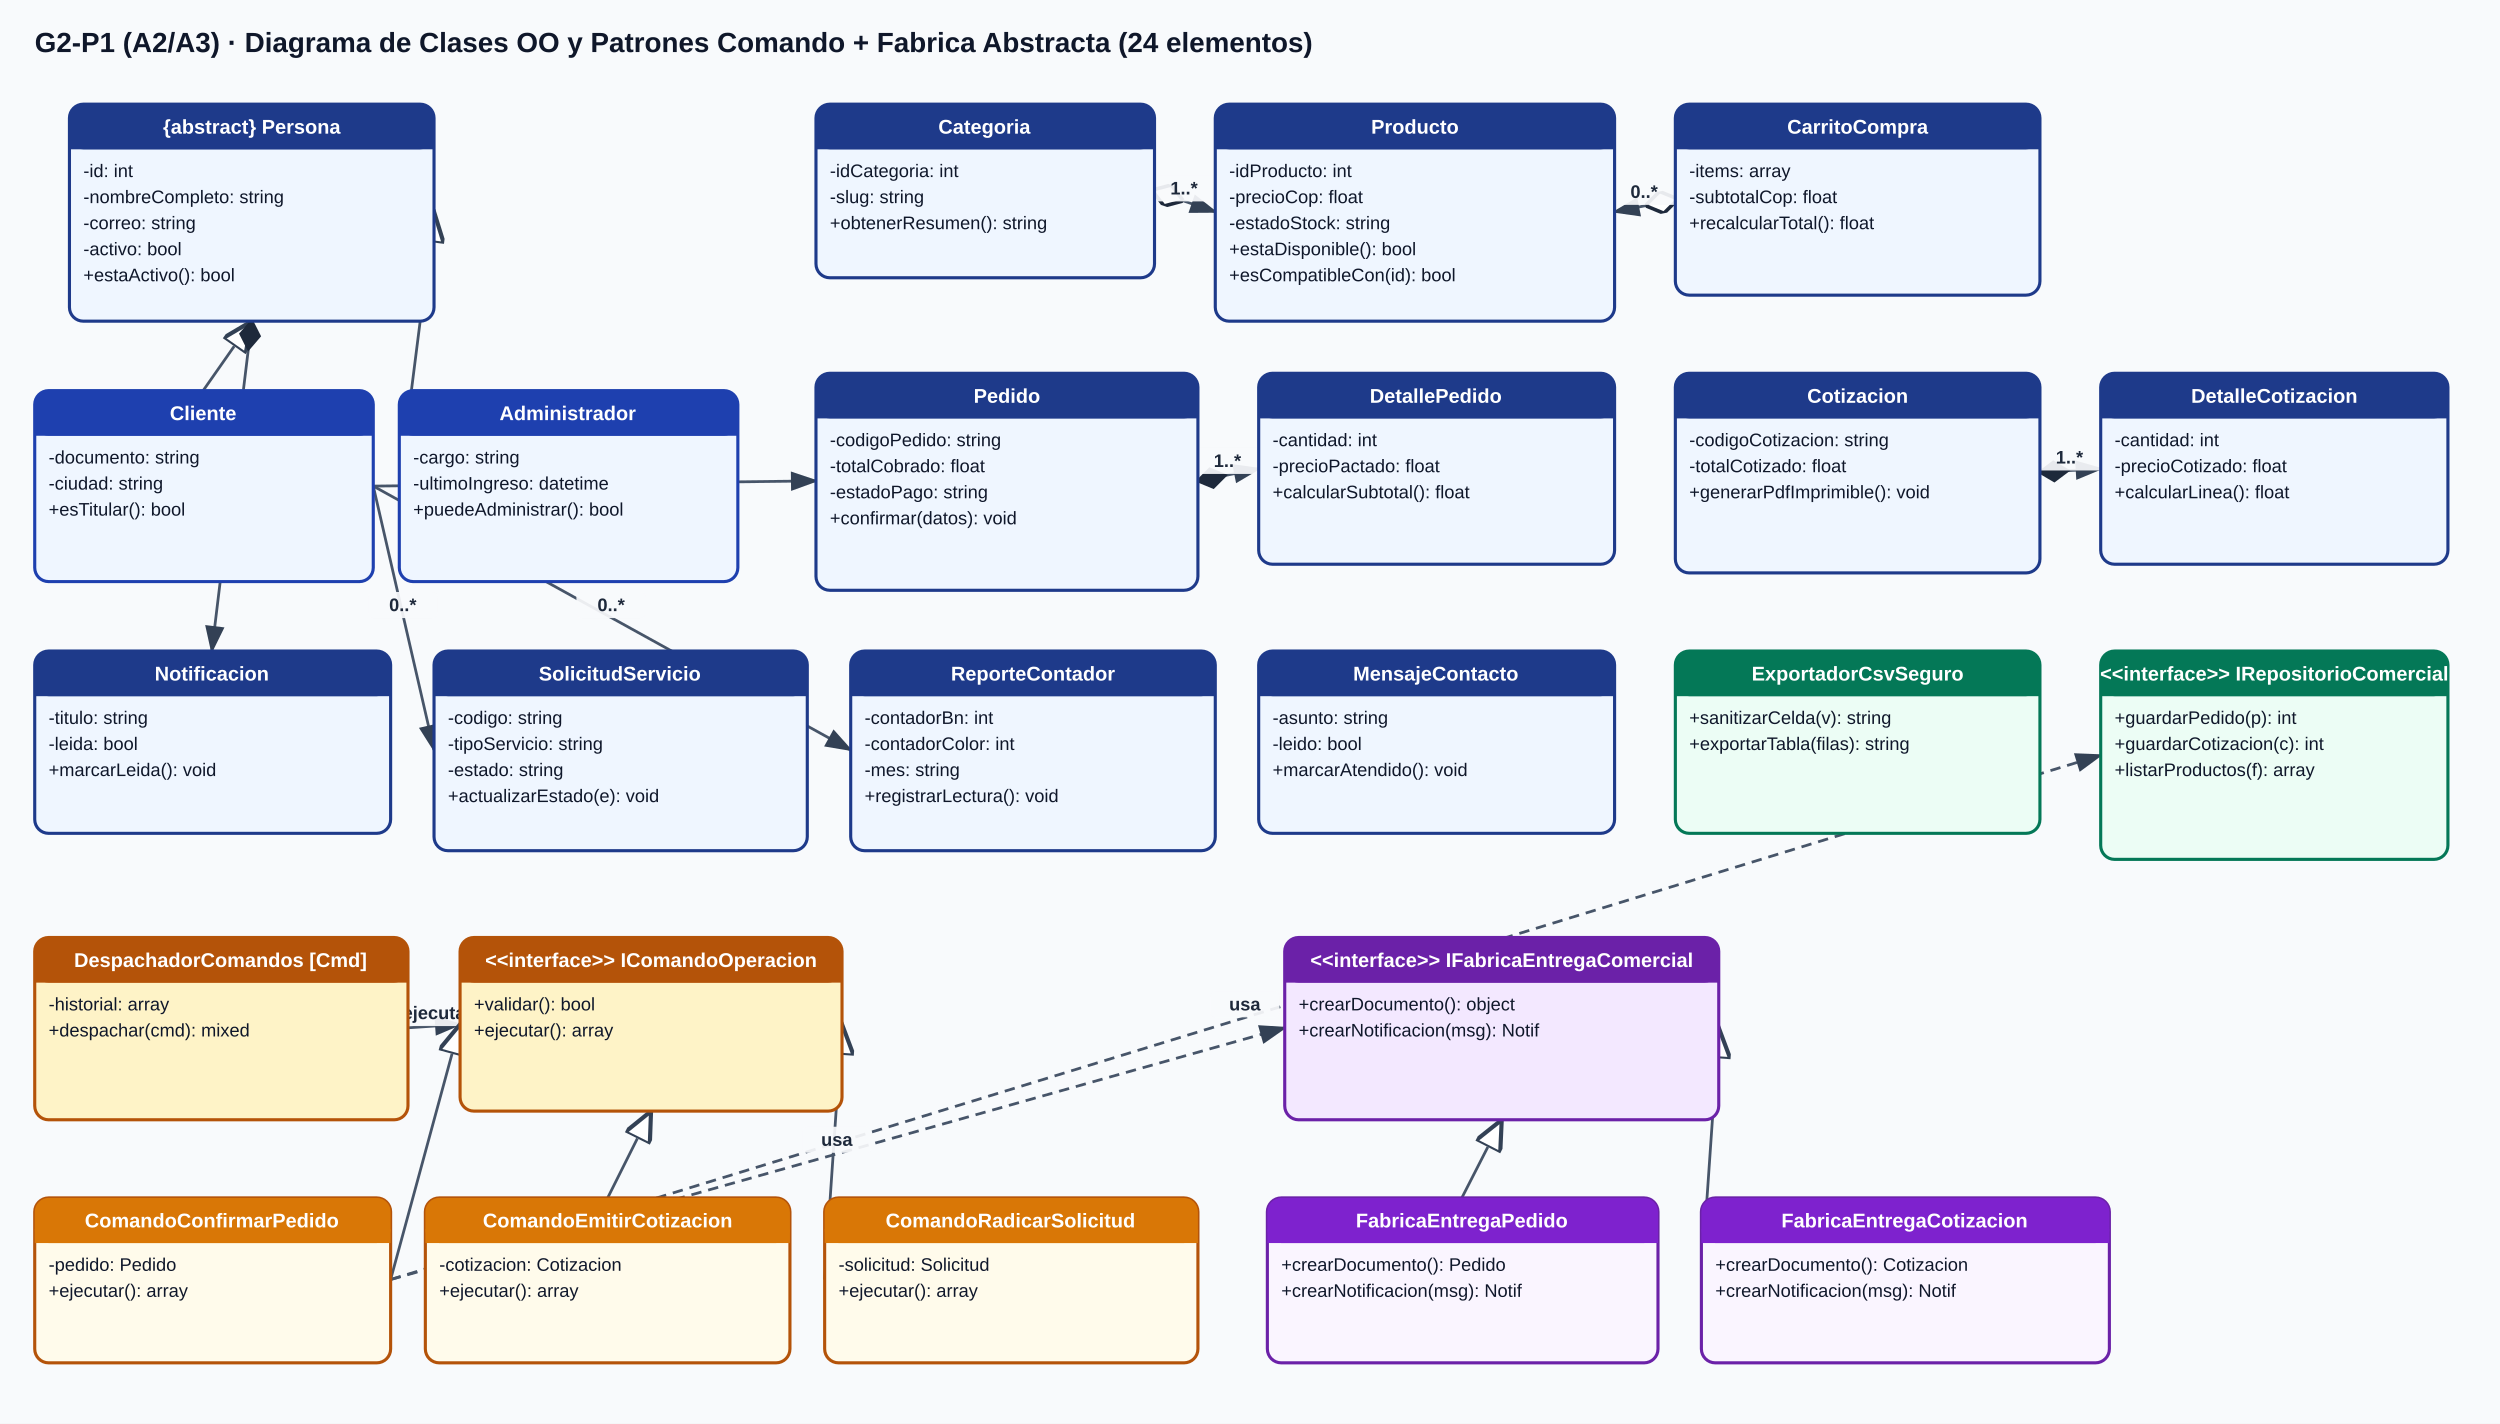
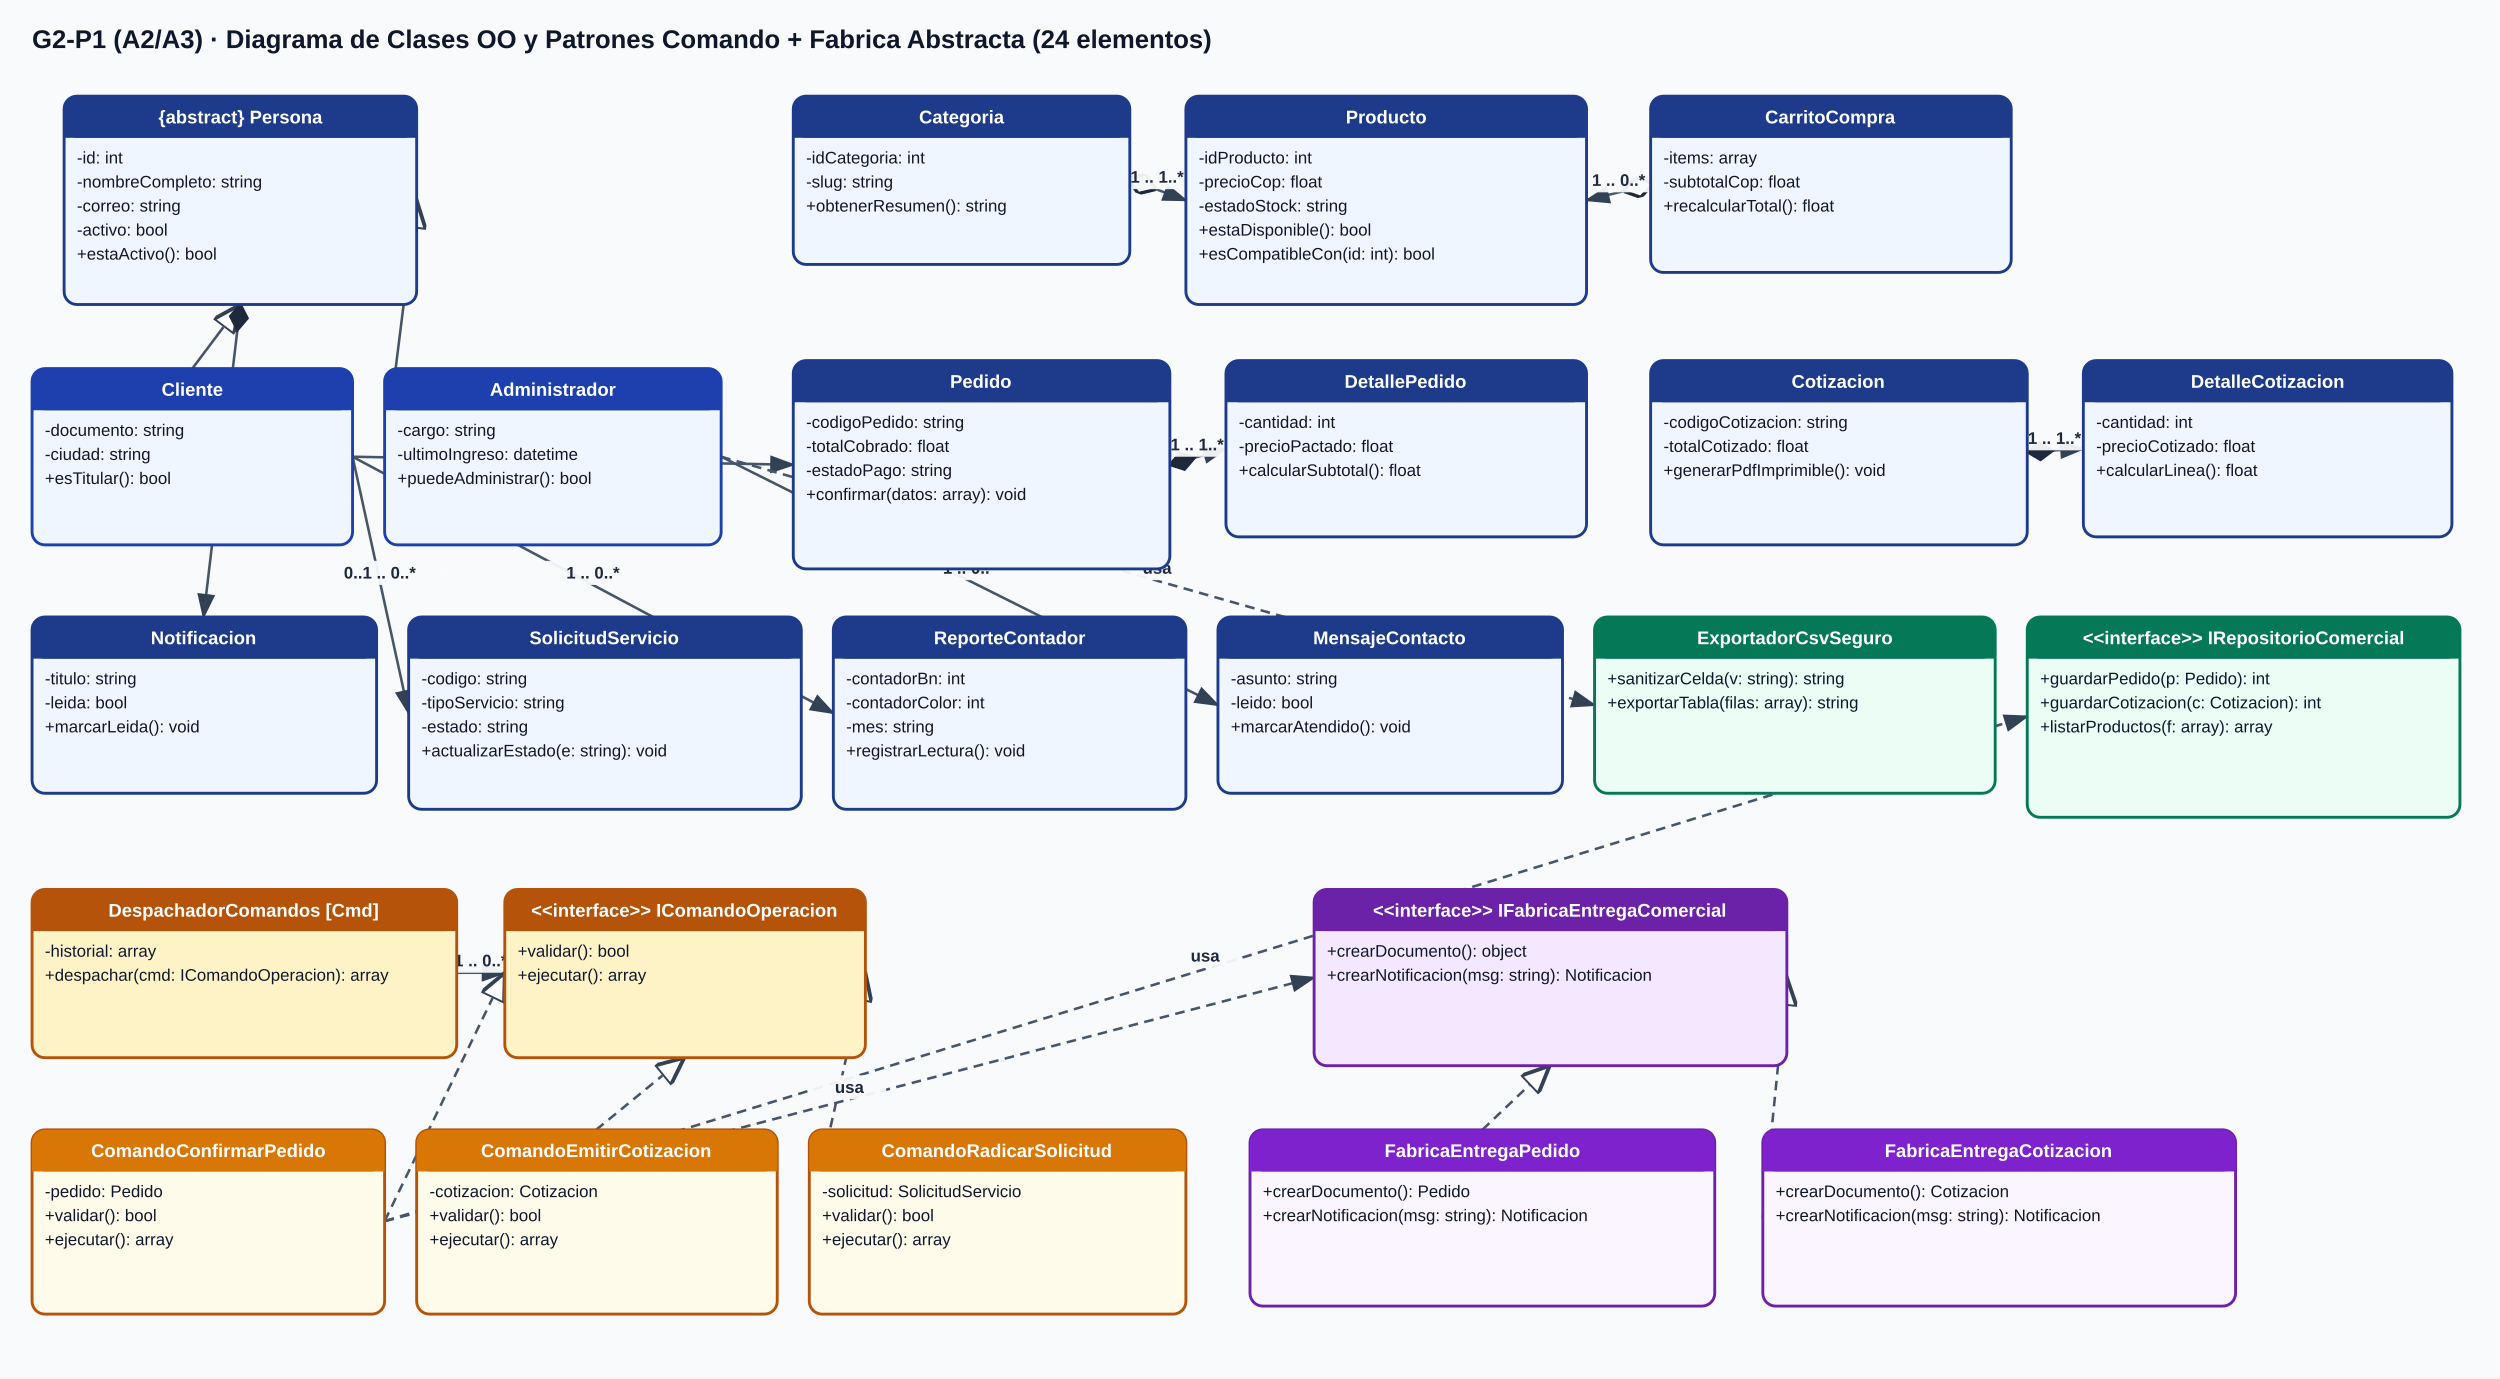
- <svg xmlns="http://www.w3.org/2000/svg" width="1440" height="820" viewBox="0 0 1440 820" font-family="Segoe UI, Arial, sans-serif">
+ <svg xmlns="http://www.w3.org/2000/svg" width="1560" height="860" viewBox="0 0 1560 860" font-family="Segoe UI, Arial, sans-serif">
  <defs>
    <marker id="arrow" markerWidth="10" markerHeight="7" refX="9" refY="3.5" orient="auto">
      <polygon points="0 0, 10 3.5, 0 7" fill="#334155" />
    </marker>
    <marker id="inherit" markerWidth="12" markerHeight="10" refX="11" refY="5" orient="auto">
      <polygon points="0 0, 11 5, 0 10" fill="#FFFFFF" stroke="#334155" stroke-width="1.5" />
    </marker>
    <marker id="compose" markerWidth="12" markerHeight="8" refX="1" refY="4" orient="auto">
      <polygon points="6 0, 12 4, 6 8, 0 4" fill="#1E293B" />
    </marker>
    <marker id="agg" markerWidth="12" markerHeight="8" refX="1" refY="4" orient="auto">
      <polygon points="6 0, 12 4, 6 8, 0 4" fill="#FFFFFF" stroke="#1E293B" stroke-width="1.3" />
    </marker>
  </defs>
-   <rect width="1440" height="820" fill="#F8FAFC" />
+   <rect width="1560" height="860" fill="#F8FAFC" />
  <text x="20" y="30" font-size="16" font-weight="700" fill="#0F172A">G2-P1 (A2/A3) · Diagrama de Clases OO y Patrones Comando + Fabrica Abstracta (24 elementos)</text>
-   <line x1="117" y1="225" x2="145" y2="185" stroke="#475569" stroke-width="1.6" marker-end="url(#inherit)" />
-   <line x1="230" y1="280" x2="250" y2="122" stroke="#475569" stroke-width="1.6" marker-end="url(#inherit)" />
-   <line x1="145" y1="185" x2="122" y2="375" stroke="#475569" stroke-width="1.6" marker-start="url(#compose)" marker-end="url(#arrow)" />
-   <rect x="113" y="265" width="40" height="15" rx="3" fill="#F8FAFC" fill-opacity="0.92" />
-   <text x="133" y="276" text-anchor="middle" font-size="10.5" font-weight="600" fill="#1E293B">1..*</text>
-   <line x1="665" y1="110" x2="700" y2="122" stroke="#475569" stroke-width="1.6" marker-start="url(#agg)" marker-end="url(#arrow)" />
-   <rect x="662" y="101" width="40" height="15" rx="3" fill="#F8FAFC" fill-opacity="0.92" />
-   <text x="682" y="112" text-anchor="middle" font-size="10.5" font-weight="600" fill="#1E293B">1..*</text>
-   <line x1="965" y1="115" x2="930" y2="122" stroke="#475569" stroke-width="1.6" marker-start="url(#agg)" marker-end="url(#arrow)" />
-   <rect x="927" y="103" width="40" height="15" rx="3" fill="#F8FAFC" fill-opacity="0.92" />
-   <text x="947" y="114" text-anchor="middle" font-size="10.5" font-weight="600" fill="#1E293B">0..*</text>
-   <line x1="690" y1="277" x2="725" y2="270" stroke="#475569" stroke-width="1.6" marker-start="url(#compose)" marker-end="url(#arrow)" />
-   <rect x="687" y="258" width="40" height="15" rx="3" fill="#F8FAFC" fill-opacity="0.92" />
-   <text x="707" y="269" text-anchor="middle" font-size="10.5" font-weight="600" fill="#1E293B">1..*</text>
-   <line x1="1175" y1="272" x2="1210" y2="270" stroke="#475569" stroke-width="1.6" marker-start="url(#compose)" marker-end="url(#arrow)" />
-   <rect x="1172" y="256" width="40" height="15" rx="3" fill="#F8FAFC" fill-opacity="0.92" />
-   <text x="1192" y="267" text-anchor="middle" font-size="10.5" font-weight="600" fill="#1E293B">1..*</text>
-   <line x1="215" y1="280" x2="470" y2="277" stroke="#475569" stroke-width="1.6" marker-end="url(#arrow)" />
-   <rect x="322" y="263" width="40" height="15" rx="3" fill="#F8FAFC" fill-opacity="0.92" />
-   <text x="342" y="274" text-anchor="middle" font-size="10.5" font-weight="600" fill="#1E293B">0..*</text>
-   <line x1="215" y1="280" x2="250" y2="432" stroke="#475569" stroke-width="1.6" marker-end="url(#arrow)" />
-   <rect x="212" y="341" width="40" height="15" rx="3" fill="#F8FAFC" fill-opacity="0.92" />
-   <text x="232" y="352" text-anchor="middle" font-size="10.5" font-weight="600" fill="#1E293B">0..*</text>
-   <line x1="215" y1="280" x2="490" y2="432" stroke="#475569" stroke-width="1.6" marker-end="url(#arrow)" />
-   <rect x="332" y="341" width="40" height="15" rx="3" fill="#F8FAFC" fill-opacity="0.92" />
-   <text x="352" y="352" text-anchor="middle" font-size="10.5" font-weight="600" fill="#1E293B">0..*</text>
-   <line x1="235" y1="592" x2="265" y2="590" stroke="#475569" stroke-width="1.6" marker-end="url(#arrow)" />
-   <rect x="224" y="576" width="52" height="15" rx="3" fill="#F8FAFC" fill-opacity="0.92" />
-   <text x="250" y="587" text-anchor="middle" font-size="10.5" font-weight="600" fill="#1E293B">ejecuta</text>
-   <line x1="225" y1="737" x2="265" y2="590" stroke="#475569" stroke-width="1.6" marker-end="url(#inherit)" />
-   <line x1="350" y1="690" x2="375" y2="640" stroke="#475569" stroke-width="1.6" marker-end="url(#inherit)" />
-   <line x1="475" y1="737" x2="485" y2="590" stroke="#475569" stroke-width="1.6" marker-end="url(#inherit)" />
-   <line x1="225" y1="737" x2="1210" y2="435" stroke="#475569" stroke-width="1.6" stroke-dasharray="6 4" marker-end="url(#arrow)" />
-   <rect x="697" y="571" width="40" height="15" rx="3" fill="#F8FAFC" fill-opacity="0.92" />
-   <text x="717" y="582" text-anchor="middle" font-size="10.5" font-weight="600" fill="#1E293B">usa</text>
-   <line x1="225" y1="737" x2="740" y2="592" stroke="#475569" stroke-width="1.6" stroke-dasharray="6 4" marker-end="url(#arrow)" />
-   <rect x="462" y="649" width="40" height="15" rx="3" fill="#F8FAFC" fill-opacity="0.92" />
-   <text x="482" y="660" text-anchor="middle" font-size="10.5" font-weight="600" fill="#1E293B">usa</text>
-   <line x1="842" y1="690" x2="865" y2="645" stroke="#475569" stroke-width="1.6" marker-end="url(#inherit)" />
-   <line x1="980" y1="737" x2="990" y2="592" stroke="#475569" stroke-width="1.6" marker-end="url(#inherit)" />
-   <rect x="40" y="60" width="210" height="125" rx="8" fill="#EFF6FF" stroke="#1E3A8A" stroke-width="1.8" />
-   <rect x="40" y="60" width="210" height="26" rx="8" fill="#1E3A8A" />
-   <rect x="40" y="78" width="210" height="8" fill="#1E3A8A" />
-   <text x="145" y="77" text-anchor="middle" font-size="11.5" font-weight="700" fill="#FFFFFF">{abstract} Persona</text>
+   <line x1="120" y1="230" x2="150" y2="190" stroke="#475569" stroke-width="1.6" marker-end="url(#inherit)" />
+   <line x1="240" y1="285" x2="260" y2="125" stroke="#475569" stroke-width="1.6" marker-end="url(#inherit)" />
+   <line x1="150" y1="190" x2="127" y2="385" stroke="#475569" stroke-width="1.6" marker-start="url(#compose)" marker-end="url(#arrow)" />
+   <rect x="105" y="272" width="66" height="15" rx="3" fill="#F8FAFC" fill-opacity="0.94" />
+   <text x="138" y="283" text-anchor="middle" font-size="10.5" font-weight="600" fill="#1E293B">1 .. 0..*</text>
+   <line x1="705" y1="112" x2="740" y2="125" stroke="#475569" stroke-width="1.6" marker-start="url(#agg)" marker-end="url(#arrow)" />
+   <rect x="689" y="103" width="66" height="15" rx="3" fill="#F8FAFC" fill-opacity="0.94" />
+   <text x="722" y="114" text-anchor="middle" font-size="10.5" font-weight="600" fill="#1E293B">1 .. 1..*</text>
+   <line x1="1030" y1="115" x2="990" y2="125" stroke="#475569" stroke-width="1.6" marker-start="url(#agg)" marker-end="url(#arrow)" />
+   <rect x="977" y="105" width="66" height="15" rx="3" fill="#F8FAFC" fill-opacity="0.94" />
+   <text x="1010" y="116" text-anchor="middle" font-size="10.5" font-weight="600" fill="#1E293B">1 .. 0..*</text>
+   <line x1="730" y1="290" x2="765" y2="280" stroke="#475569" stroke-width="1.6" marker-start="url(#compose)" marker-end="url(#arrow)" />
+   <rect x="714" y="270" width="66" height="15" rx="3" fill="#F8FAFC" fill-opacity="0.94" />
+   <text x="747" y="281" text-anchor="middle" font-size="10.5" font-weight="600" fill="#1E293B">1 .. 1..*</text>
+   <line x1="1265" y1="282" x2="1300" y2="280" stroke="#475569" stroke-width="1.6" marker-start="url(#compose)" marker-end="url(#arrow)" />
+   <rect x="1249" y="266" width="66" height="15" rx="3" fill="#F8FAFC" fill-opacity="0.94" />
+   <text x="1282" y="277" text-anchor="middle" font-size="10.5" font-weight="600" fill="#1E293B">1 .. 1..*</text>
+   <line x1="220" y1="285" x2="495" y2="290" stroke="#475569" stroke-width="1.6" marker-end="url(#arrow)" />
+   <rect x="315" y="272" width="84" height="15" rx="3" fill="#F8FAFC" fill-opacity="0.94" />
+   <text x="357" y="283" text-anchor="middle" font-size="10.5" font-weight="600" fill="#1E293B">0..1 .. 0..*</text>
+   <line x1="220" y1="285" x2="255" y2="445" stroke="#475569" stroke-width="1.6" marker-end="url(#arrow)" />
+   <rect x="195" y="350" width="84" height="15" rx="3" fill="#F8FAFC" fill-opacity="0.94" />
+   <text x="237" y="361" text-anchor="middle" font-size="10.5" font-weight="600" fill="#1E293B">0..1 .. 0..*</text>
+   <line x1="220" y1="285" x2="520" y2="445" stroke="#475569" stroke-width="1.6" marker-end="url(#arrow)" />
+   <rect x="337" y="350" width="66" height="15" rx="3" fill="#F8FAFC" fill-opacity="0.94" />
+   <text x="370" y="361" text-anchor="middle" font-size="10.5" font-weight="600" fill="#1E293B">1 .. 0..*</text>
+   <line x1="450" y1="285" x2="760" y2="440" stroke="#475569" stroke-width="1.6" marker-end="url(#arrow)" />
+   <rect x="572" y="347" width="66" height="15" rx="3" fill="#F8FAFC" fill-opacity="0.94" />
+   <text x="605" y="358" text-anchor="middle" font-size="10.5" font-weight="600" fill="#1E293B">1 .. 0..*</text>
+   <line x1="450" y1="285" x2="995" y2="440" stroke="#475569" stroke-width="1.6" stroke-dasharray="6 4" marker-end="url(#arrow)" />
+   <rect x="699" y="347" width="46" height="15" rx="3" fill="#F8FAFC" fill-opacity="0.94" />
+   <text x="722" y="358" text-anchor="middle" font-size="10.5" font-weight="600" fill="#1E293B">usa</text>
+   <line x1="285" y1="607" x2="315" y2="607" stroke="#475569" stroke-width="1.6" marker-end="url(#arrow)" />
+   <rect x="267" y="592" width="66" height="15" rx="3" fill="#F8FAFC" fill-opacity="0.94" />
+   <text x="300" y="603" text-anchor="middle" font-size="10.5" font-weight="600" fill="#1E293B">1 .. 0..*</text>
+   <line x1="240" y1="762" x2="315" y2="607" stroke="#475569" stroke-width="1.6" stroke-dasharray="6 4" marker-end="url(#inherit)" />
+   <line x1="372" y1="705" x2="427" y2="660" stroke="#475569" stroke-width="1.6" stroke-dasharray="6 4" marker-end="url(#inherit)" />
+   <line x1="505" y1="762" x2="540" y2="607" stroke="#475569" stroke-width="1.6" stroke-dasharray="6 4" marker-end="url(#inherit)" />
+   <line x1="240" y1="762" x2="1265" y2="447" stroke="#475569" stroke-width="1.6" stroke-dasharray="6 4" marker-end="url(#arrow)" />
+   <rect x="729" y="589" width="46" height="15" rx="3" fill="#F8FAFC" fill-opacity="0.94" />
+   <text x="752" y="600" text-anchor="middle" font-size="10.5" font-weight="600" fill="#1E293B">usa</text>
+   <line x1="240" y1="762" x2="820" y2="610" stroke="#475569" stroke-width="1.6" stroke-dasharray="6 4" marker-end="url(#arrow)" />
+   <rect x="507" y="671" width="46" height="15" rx="3" fill="#F8FAFC" fill-opacity="0.94" />
+   <text x="530" y="682" text-anchor="middle" font-size="10.5" font-weight="600" fill="#1E293B">usa</text>
+   <line x1="925" y1="705" x2="967" y2="665" stroke="#475569" stroke-width="1.6" stroke-dasharray="6 4" marker-end="url(#inherit)" />
+   <line x1="1100" y1="760" x2="1115" y2="610" stroke="#475569" stroke-width="1.6" stroke-dasharray="6 4" marker-end="url(#inherit)" />
+   <rect x="40" y="60" width="220" height="130" rx="8" fill="#EFF6FF" stroke="#1E3A8A" stroke-width="1.8" />
+   <rect x="40" y="60" width="220" height="26" rx="8" fill="#1E3A8A" />
+   <rect x="40" y="78" width="220" height="8" fill="#1E3A8A" />
+   <text x="150" y="77" text-anchor="middle" font-size="11.5" font-weight="700" fill="#FFFFFF">{abstract} Persona</text>
  <text x="48" y="102" font-size="10.5" fill="#0F172A">-id: int</text>
  <text x="48" y="117" font-size="10.5" fill="#0F172A">-nombreCompleto: string</text>
  <text x="48" y="132" font-size="10.5" fill="#0F172A">-correo: string</text>
  <text x="48" y="147" font-size="10.5" fill="#0F172A">-activo: bool</text>
  <text x="48" y="162" font-size="10.5" fill="#0F172A">+estaActivo(): bool</text>
-   <rect x="20" y="225" width="195" height="110" rx="8" fill="#EFF6FF" stroke="#1E40AF" stroke-width="1.8" />
-   <rect x="20" y="225" width="195" height="26" rx="8" fill="#1E40AF" />
-   <rect x="20" y="243" width="195" height="8" fill="#1E40AF" />
-   <text x="117" y="242" text-anchor="middle" font-size="11.5" font-weight="700" fill="#FFFFFF">Cliente</text>
-   <text x="28" y="267" font-size="10.5" fill="#0F172A">-documento: string</text>
-   <text x="28" y="282" font-size="10.5" fill="#0F172A">-ciudad: string</text>
-   <text x="28" y="297" font-size="10.5" fill="#0F172A">+esTitular(): bool</text>
-   <rect x="230" y="225" width="195" height="110" rx="8" fill="#EFF6FF" stroke="#1E40AF" stroke-width="1.8" />
-   <rect x="230" y="225" width="195" height="26" rx="8" fill="#1E40AF" />
-   <rect x="230" y="243" width="195" height="8" fill="#1E40AF" />
-   <text x="327" y="242" text-anchor="middle" font-size="11.5" font-weight="700" fill="#FFFFFF">Administrador</text>
-   <text x="238" y="267" font-size="10.5" fill="#0F172A">-cargo: string</text>
-   <text x="238" y="282" font-size="10.5" fill="#0F172A">-ultimoIngreso: datetime</text>
-   <text x="238" y="297" font-size="10.5" fill="#0F172A">+puedeAdministrar(): bool</text>
-   <rect x="470" y="60" width="195" height="100" rx="8" fill="#EFF6FF" stroke="#1E3A8A" stroke-width="1.8" />
-   <rect x="470" y="60" width="195" height="26" rx="8" fill="#1E3A8A" />
-   <rect x="470" y="78" width="195" height="8" fill="#1E3A8A" />
-   <text x="567" y="77" text-anchor="middle" font-size="11.5" font-weight="700" fill="#FFFFFF">Categoria</text>
-   <text x="478" y="102" font-size="10.5" fill="#0F172A">-idCategoria: int</text>
-   <text x="478" y="117" font-size="10.5" fill="#0F172A">-slug: string</text>
-   <text x="478" y="132" font-size="10.5" fill="#0F172A">+obtenerResumen(): string</text>
-   <rect x="700" y="60" width="230" height="125" rx="8" fill="#EFF6FF" stroke="#1E3A8A" stroke-width="1.8" />
-   <rect x="700" y="60" width="230" height="26" rx="8" fill="#1E3A8A" />
-   <rect x="700" y="78" width="230" height="8" fill="#1E3A8A" />
-   <text x="815" y="77" text-anchor="middle" font-size="11.5" font-weight="700" fill="#FFFFFF">Producto</text>
-   <text x="708" y="102" font-size="10.5" fill="#0F172A">-idProducto: int</text>
-   <text x="708" y="117" font-size="10.5" fill="#0F172A">-precioCop: float</text>
-   <text x="708" y="132" font-size="10.5" fill="#0F172A">-estadoStock: string</text>
-   <text x="708" y="147" font-size="10.5" fill="#0F172A">+estaDisponible(): bool</text>
-   <text x="708" y="162" font-size="10.5" fill="#0F172A">+esCompatibleCon(id): bool</text>
-   <rect x="965" y="60" width="210" height="110" rx="8" fill="#EFF6FF" stroke="#1E3A8A" stroke-width="1.8" />
-   <rect x="965" y="60" width="210" height="26" rx="8" fill="#1E3A8A" />
-   <rect x="965" y="78" width="210" height="8" fill="#1E3A8A" />
-   <text x="1070" y="77" text-anchor="middle" font-size="11.5" font-weight="700" fill="#FFFFFF">CarritoCompra</text>
-   <text x="973" y="102" font-size="10.5" fill="#0F172A">-items: array</text>
-   <text x="973" y="117" font-size="10.5" fill="#0F172A">-subtotalCop: float</text>
-   <text x="973" y="132" font-size="10.5" fill="#0F172A">+recalcularTotal(): float</text>
-   <rect x="470" y="215" width="220" height="125" rx="8" fill="#EFF6FF" stroke="#1E3A8A" stroke-width="1.8" />
-   <rect x="470" y="215" width="220" height="26" rx="8" fill="#1E3A8A" />
-   <rect x="470" y="233" width="220" height="8" fill="#1E3A8A" />
-   <text x="580" y="232" text-anchor="middle" font-size="11.5" font-weight="700" fill="#FFFFFF">Pedido</text>
-   <text x="478" y="257" font-size="10.5" fill="#0F172A">-codigoPedido: string</text>
-   <text x="478" y="272" font-size="10.5" fill="#0F172A">-totalCobrado: float</text>
-   <text x="478" y="287" font-size="10.5" fill="#0F172A">-estadoPago: string</text>
-   <text x="478" y="302" font-size="10.5" fill="#0F172A">+confirmar(datos): void</text>
-   <rect x="725" y="215" width="205" height="110" rx="8" fill="#EFF6FF" stroke="#1E3A8A" stroke-width="1.8" />
-   <rect x="725" y="215" width="205" height="26" rx="8" fill="#1E3A8A" />
-   <rect x="725" y="233" width="205" height="8" fill="#1E3A8A" />
-   <text x="827" y="232" text-anchor="middle" font-size="11.5" font-weight="700" fill="#FFFFFF">DetallePedido</text>
-   <text x="733" y="257" font-size="10.5" fill="#0F172A">-cantidad: int</text>
-   <text x="733" y="272" font-size="10.5" fill="#0F172A">-precioPactado: float</text>
-   <text x="733" y="287" font-size="10.5" fill="#0F172A">+calcularSubtotal(): float</text>
-   <rect x="965" y="215" width="210" height="115" rx="8" fill="#EFF6FF" stroke="#1E3A8A" stroke-width="1.8" />
-   <rect x="965" y="215" width="210" height="26" rx="8" fill="#1E3A8A" />
-   <rect x="965" y="233" width="210" height="8" fill="#1E3A8A" />
-   <text x="1070" y="232" text-anchor="middle" font-size="11.5" font-weight="700" fill="#FFFFFF">Cotizacion</text>
-   <text x="973" y="257" font-size="10.5" fill="#0F172A">-codigoCotizacion: string</text>
-   <text x="973" y="272" font-size="10.5" fill="#0F172A">-totalCotizado: float</text>
-   <text x="973" y="287" font-size="10.5" fill="#0F172A">+generarPdfImprimible(): void</text>
-   <rect x="1210" y="215" width="200" height="110" rx="8" fill="#EFF6FF" stroke="#1E3A8A" stroke-width="1.8" />
-   <rect x="1210" y="215" width="200" height="26" rx="8" fill="#1E3A8A" />
-   <rect x="1210" y="233" width="200" height="8" fill="#1E3A8A" />
-   <text x="1310" y="232" text-anchor="middle" font-size="11.5" font-weight="700" fill="#FFFFFF">DetalleCotizacion</text>
-   <text x="1218" y="257" font-size="10.5" fill="#0F172A">-cantidad: int</text>
-   <text x="1218" y="272" font-size="10.5" fill="#0F172A">-precioCotizado: float</text>
-   <text x="1218" y="287" font-size="10.5" fill="#0F172A">+calcularLinea(): float</text>
-   <rect x="20" y="375" width="205" height="105" rx="8" fill="#EFF6FF" stroke="#1E3A8A" stroke-width="1.8" />
-   <rect x="20" y="375" width="205" height="26" rx="8" fill="#1E3A8A" />
-   <rect x="20" y="393" width="205" height="8" fill="#1E3A8A" />
-   <text x="122" y="392" text-anchor="middle" font-size="11.5" font-weight="700" fill="#FFFFFF">Notificacion</text>
-   <text x="28" y="417" font-size="10.5" fill="#0F172A">-titulo: string</text>
-   <text x="28" y="432" font-size="10.5" fill="#0F172A">-leida: bool</text>
-   <text x="28" y="447" font-size="10.5" fill="#0F172A">+marcarLeida(): void</text>
-   <rect x="250" y="375" width="215" height="115" rx="8" fill="#EFF6FF" stroke="#1E3A8A" stroke-width="1.8" />
-   <rect x="250" y="375" width="215" height="26" rx="8" fill="#1E3A8A" />
-   <rect x="250" y="393" width="215" height="8" fill="#1E3A8A" />
-   <text x="357" y="392" text-anchor="middle" font-size="11.5" font-weight="700" fill="#FFFFFF">SolicitudServicio</text>
-   <text x="258" y="417" font-size="10.5" fill="#0F172A">-codigo: string</text>
-   <text x="258" y="432" font-size="10.5" fill="#0F172A">-tipoServicio: string</text>
-   <text x="258" y="447" font-size="10.5" fill="#0F172A">-estado: string</text>
-   <text x="258" y="462" font-size="10.5" fill="#0F172A">+actualizarEstado(e): void</text>
-   <rect x="490" y="375" width="210" height="115" rx="8" fill="#EFF6FF" stroke="#1E3A8A" stroke-width="1.8" />
-   <rect x="490" y="375" width="210" height="26" rx="8" fill="#1E3A8A" />
-   <rect x="490" y="393" width="210" height="8" fill="#1E3A8A" />
-   <text x="595" y="392" text-anchor="middle" font-size="11.5" font-weight="700" fill="#FFFFFF">ReporteContador</text>
-   <text x="498" y="417" font-size="10.5" fill="#0F172A">-contadorBn: int</text>
-   <text x="498" y="432" font-size="10.5" fill="#0F172A">-contadorColor: int</text>
-   <text x="498" y="447" font-size="10.5" fill="#0F172A">-mes: string</text>
-   <text x="498" y="462" font-size="10.5" fill="#0F172A">+registrarLectura(): void</text>
-   <rect x="725" y="375" width="205" height="105" rx="8" fill="#EFF6FF" stroke="#1E3A8A" stroke-width="1.8" />
-   <rect x="725" y="375" width="205" height="26" rx="8" fill="#1E3A8A" />
-   <rect x="725" y="393" width="205" height="8" fill="#1E3A8A" />
-   <text x="827" y="392" text-anchor="middle" font-size="11.5" font-weight="700" fill="#FFFFFF">MensajeContacto</text>
-   <text x="733" y="417" font-size="10.5" fill="#0F172A">-asunto: string</text>
-   <text x="733" y="432" font-size="10.5" fill="#0F172A">-leido: bool</text>
-   <text x="733" y="447" font-size="10.5" fill="#0F172A">+marcarAtendido(): void</text>
-   <rect x="965" y="375" width="210" height="105" rx="8" fill="#ECFDF5" stroke="#047857" stroke-width="1.8" />
-   <rect x="965" y="375" width="210" height="26" rx="8" fill="#047857" />
-   <rect x="965" y="393" width="210" height="8" fill="#047857" />
-   <text x="1070" y="392" text-anchor="middle" font-size="11.5" font-weight="700" fill="#FFFFFF">ExportadorCsvSeguro</text>
-   <text x="973" y="417" font-size="10.5" fill="#0F172A">+sanitizarCelda(v): string</text>
-   <text x="973" y="432" font-size="10.5" fill="#0F172A">+exportarTabla(filas): string</text>
-   <rect x="1210" y="375" width="200" height="120" rx="8" fill="#ECFDF5" stroke="#047857" stroke-width="1.8" />
-   <rect x="1210" y="375" width="200" height="26" rx="8" fill="#047857" />
-   <rect x="1210" y="393" width="200" height="8" fill="#047857" />
-   <text x="1310" y="392" text-anchor="middle" font-size="11.5" font-weight="700" fill="#FFFFFF">&lt;&lt;interface&gt;&gt; IRepositorioComercial</text>
-   <text x="1218" y="417" font-size="10.5" fill="#0F172A">+guardarPedido(p): int</text>
-   <text x="1218" y="432" font-size="10.5" fill="#0F172A">+guardarCotizacion(c): int</text>
-   <text x="1218" y="447" font-size="10.5" fill="#0F172A">+listarProductos(f): array</text>
-   <rect x="20" y="540" width="215" height="105" rx="8" fill="#FEF3C7" stroke="#B45309" stroke-width="1.8" />
-   <rect x="20" y="540" width="215" height="26" rx="8" fill="#B45309" />
-   <rect x="20" y="558" width="215" height="8" fill="#B45309" />
-   <text x="127" y="557" text-anchor="middle" font-size="11.5" font-weight="700" fill="#FFFFFF">DespachadorComandos [Cmd]</text>
-   <text x="28" y="582" font-size="10.5" fill="#0F172A">-historial: array</text>
-   <text x="28" y="597" font-size="10.5" fill="#0F172A">+despachar(cmd): mixed</text>
-   <rect x="265" y="540" width="220" height="100" rx="8" fill="#FEF3C7" stroke="#B45309" stroke-width="1.8" />
-   <rect x="265" y="540" width="220" height="26" rx="8" fill="#B45309" />
-   <rect x="265" y="558" width="220" height="8" fill="#B45309" />
-   <text x="375" y="557" text-anchor="middle" font-size="11.5" font-weight="700" fill="#FFFFFF">&lt;&lt;interface&gt;&gt; IComandoOperacion</text>
-   <text x="273" y="582" font-size="10.5" fill="#0F172A">+validar(): bool</text>
-   <text x="273" y="597" font-size="10.5" fill="#0F172A">+ejecutar(): array</text>
-   <rect x="20" y="690" width="205" height="95" rx="8" fill="#FFFBEB" stroke="#B45309" stroke-width="1.8" />
-   <rect x="20" y="690" width="205" height="26" rx="8" fill="#D97706" />
-   <rect x="20" y="708" width="205" height="8" fill="#D97706" />
-   <text x="122" y="707" text-anchor="middle" font-size="11.5" font-weight="700" fill="#FFFFFF">ComandoConfirmarPedido</text>
-   <text x="28" y="732" font-size="10.5" fill="#0F172A">-pedido: Pedido</text>
-   <text x="28" y="747" font-size="10.5" fill="#0F172A">+ejecutar(): array</text>
-   <rect x="245" y="690" width="210" height="95" rx="8" fill="#FFFBEB" stroke="#B45309" stroke-width="1.8" />
-   <rect x="245" y="690" width="210" height="26" rx="8" fill="#D97706" />
-   <rect x="245" y="708" width="210" height="8" fill="#D97706" />
-   <text x="350" y="707" text-anchor="middle" font-size="11.5" font-weight="700" fill="#FFFFFF">ComandoEmitirCotizacion</text>
-   <text x="253" y="732" font-size="10.5" fill="#0F172A">-cotizacion: Cotizacion</text>
-   <text x="253" y="747" font-size="10.5" fill="#0F172A">+ejecutar(): array</text>
-   <rect x="475" y="690" width="215" height="95" rx="8" fill="#FFFBEB" stroke="#B45309" stroke-width="1.8" />
-   <rect x="475" y="690" width="215" height="26" rx="8" fill="#D97706" />
-   <rect x="475" y="708" width="215" height="8" fill="#D97706" />
-   <text x="582" y="707" text-anchor="middle" font-size="11.5" font-weight="700" fill="#FFFFFF">ComandoRadicarSolicitud</text>
-   <text x="483" y="732" font-size="10.5" fill="#0F172A">-solicitud: Solicitud</text>
-   <text x="483" y="747" font-size="10.5" fill="#0F172A">+ejecutar(): array</text>
-   <rect x="740" y="540" width="250" height="105" rx="8" fill="#F3E8FF" stroke="#6B21A8" stroke-width="1.8" />
-   <rect x="740" y="540" width="250" height="26" rx="8" fill="#6B21A8" />
-   <rect x="740" y="558" width="250" height="8" fill="#6B21A8" />
-   <text x="865" y="557" text-anchor="middle" font-size="11.5" font-weight="700" fill="#FFFFFF">&lt;&lt;interface&gt;&gt; IFabricaEntregaComercial</text>
-   <text x="748" y="582" font-size="10.5" fill="#0F172A">+crearDocumento(): object</text>
-   <text x="748" y="597" font-size="10.5" fill="#0F172A">+crearNotificacion(msg): Notif</text>
-   <rect x="730" y="690" width="225" height="95" rx="8" fill="#FAF5FF" stroke="#6B21A8" stroke-width="1.8" />
-   <rect x="730" y="690" width="225" height="26" rx="8" fill="#7E22CE" />
-   <rect x="730" y="708" width="225" height="8" fill="#7E22CE" />
-   <text x="842" y="707" text-anchor="middle" font-size="11.5" font-weight="700" fill="#FFFFFF">FabricaEntregaPedido</text>
-   <text x="738" y="732" font-size="10.5" fill="#0F172A">+crearDocumento(): Pedido</text>
-   <text x="738" y="747" font-size="10.5" fill="#0F172A">+crearNotificacion(msg): Notif</text>
-   <rect x="980" y="690" width="235" height="95" rx="8" fill="#FAF5FF" stroke="#6B21A8" stroke-width="1.8" />
-   <rect x="980" y="690" width="235" height="26" rx="8" fill="#7E22CE" />
-   <rect x="980" y="708" width="235" height="8" fill="#7E22CE" />
-   <text x="1097" y="707" text-anchor="middle" font-size="11.5" font-weight="700" fill="#FFFFFF">FabricaEntregaCotizacion</text>
-   <text x="988" y="732" font-size="10.5" fill="#0F172A">+crearDocumento(): Cotizacion</text>
-   <text x="988" y="747" font-size="10.5" fill="#0F172A">+crearNotificacion(msg): Notif</text>
+   <rect x="20" y="230" width="200" height="110" rx="8" fill="#EFF6FF" stroke="#1E40AF" stroke-width="1.8" />
+   <rect x="20" y="230" width="200" height="26" rx="8" fill="#1E40AF" />
+   <rect x="20" y="248" width="200" height="8" fill="#1E40AF" />
+   <text x="120" y="247" text-anchor="middle" font-size="11.5" font-weight="700" fill="#FFFFFF">Cliente</text>
+   <text x="28" y="272" font-size="10.5" fill="#0F172A">-documento: string</text>
+   <text x="28" y="287" font-size="10.5" fill="#0F172A">-ciudad: string</text>
+   <text x="28" y="302" font-size="10.5" fill="#0F172A">+esTitular(): bool</text>
+   <rect x="240" y="230" width="210" height="110" rx="8" fill="#EFF6FF" stroke="#1E40AF" stroke-width="1.8" />
+   <rect x="240" y="230" width="210" height="26" rx="8" fill="#1E40AF" />
+   <rect x="240" y="248" width="210" height="8" fill="#1E40AF" />
+   <text x="345" y="247" text-anchor="middle" font-size="11.5" font-weight="700" fill="#FFFFFF">Administrador</text>
+   <text x="248" y="272" font-size="10.5" fill="#0F172A">-cargo: string</text>
+   <text x="248" y="287" font-size="10.5" fill="#0F172A">-ultimoIngreso: datetime</text>
+   <text x="248" y="302" font-size="10.5" fill="#0F172A">+puedeAdministrar(): bool</text>
+   <rect x="495" y="60" width="210" height="105" rx="8" fill="#EFF6FF" stroke="#1E3A8A" stroke-width="1.8" />
+   <rect x="495" y="60" width="210" height="26" rx="8" fill="#1E3A8A" />
+   <rect x="495" y="78" width="210" height="8" fill="#1E3A8A" />
+   <text x="600" y="77" text-anchor="middle" font-size="11.5" font-weight="700" fill="#FFFFFF">Categoria</text>
+   <text x="503" y="102" font-size="10.5" fill="#0F172A">-idCategoria: int</text>
+   <text x="503" y="117" font-size="10.5" fill="#0F172A">-slug: string</text>
+   <text x="503" y="132" font-size="10.5" fill="#0F172A">+obtenerResumen(): string</text>
+   <rect x="740" y="60" width="250" height="130" rx="8" fill="#EFF6FF" stroke="#1E3A8A" stroke-width="1.8" />
+   <rect x="740" y="60" width="250" height="26" rx="8" fill="#1E3A8A" />
+   <rect x="740" y="78" width="250" height="8" fill="#1E3A8A" />
+   <text x="865" y="77" text-anchor="middle" font-size="11.5" font-weight="700" fill="#FFFFFF">Producto</text>
+   <text x="748" y="102" font-size="10.5" fill="#0F172A">-idProducto: int</text>
+   <text x="748" y="117" font-size="10.5" fill="#0F172A">-precioCop: float</text>
+   <text x="748" y="132" font-size="10.5" fill="#0F172A">-estadoStock: string</text>
+   <text x="748" y="147" font-size="10.5" fill="#0F172A">+estaDisponible(): bool</text>
+   <text x="748" y="162" font-size="10.5" fill="#0F172A">+esCompatibleCon(id: int): bool</text>
+   <rect x="1030" y="60" width="225" height="110" rx="8" fill="#EFF6FF" stroke="#1E3A8A" stroke-width="1.8" />
+   <rect x="1030" y="60" width="225" height="26" rx="8" fill="#1E3A8A" />
+   <rect x="1030" y="78" width="225" height="8" fill="#1E3A8A" />
+   <text x="1142" y="77" text-anchor="middle" font-size="11.5" font-weight="700" fill="#FFFFFF">CarritoCompra</text>
+   <text x="1038" y="102" font-size="10.5" fill="#0F172A">-items: array</text>
+   <text x="1038" y="117" font-size="10.5" fill="#0F172A">-subtotalCop: float</text>
+   <text x="1038" y="132" font-size="10.5" fill="#0F172A">+recalcularTotal(): float</text>
+   <rect x="495" y="225" width="235" height="130" rx="8" fill="#EFF6FF" stroke="#1E3A8A" stroke-width="1.8" />
+   <rect x="495" y="225" width="235" height="26" rx="8" fill="#1E3A8A" />
+   <rect x="495" y="243" width="235" height="8" fill="#1E3A8A" />
+   <text x="612" y="242" text-anchor="middle" font-size="11.5" font-weight="700" fill="#FFFFFF">Pedido</text>
+   <text x="503" y="267" font-size="10.5" fill="#0F172A">-codigoPedido: string</text>
+   <text x="503" y="282" font-size="10.5" fill="#0F172A">-totalCobrado: float</text>
+   <text x="503" y="297" font-size="10.5" fill="#0F172A">-estadoPago: string</text>
+   <text x="503" y="312" font-size="10.5" fill="#0F172A">+confirmar(datos: array): void</text>
+   <rect x="765" y="225" width="225" height="110" rx="8" fill="#EFF6FF" stroke="#1E3A8A" stroke-width="1.8" />
+   <rect x="765" y="225" width="225" height="26" rx="8" fill="#1E3A8A" />
+   <rect x="765" y="243" width="225" height="8" fill="#1E3A8A" />
+   <text x="877" y="242" text-anchor="middle" font-size="11.5" font-weight="700" fill="#FFFFFF">DetallePedido</text>
+   <text x="773" y="267" font-size="10.5" fill="#0F172A">-cantidad: int</text>
+   <text x="773" y="282" font-size="10.5" fill="#0F172A">-precioPactado: float</text>
+   <text x="773" y="297" font-size="10.5" fill="#0F172A">+calcularSubtotal(): float</text>
+   <rect x="1030" y="225" width="235" height="115" rx="8" fill="#EFF6FF" stroke="#1E3A8A" stroke-width="1.8" />
+   <rect x="1030" y="225" width="235" height="26" rx="8" fill="#1E3A8A" />
+   <rect x="1030" y="243" width="235" height="8" fill="#1E3A8A" />
+   <text x="1147" y="242" text-anchor="middle" font-size="11.5" font-weight="700" fill="#FFFFFF">Cotizacion</text>
+   <text x="1038" y="267" font-size="10.5" fill="#0F172A">-codigoCotizacion: string</text>
+   <text x="1038" y="282" font-size="10.5" fill="#0F172A">-totalCotizado: float</text>
+   <text x="1038" y="297" font-size="10.5" fill="#0F172A">+generarPdfImprimible(): void</text>
+   <rect x="1300" y="225" width="230" height="110" rx="8" fill="#EFF6FF" stroke="#1E3A8A" stroke-width="1.8" />
+   <rect x="1300" y="225" width="230" height="26" rx="8" fill="#1E3A8A" />
+   <rect x="1300" y="243" width="230" height="8" fill="#1E3A8A" />
+   <text x="1415" y="242" text-anchor="middle" font-size="11.5" font-weight="700" fill="#FFFFFF">DetalleCotizacion</text>
+   <text x="1308" y="267" font-size="10.5" fill="#0F172A">-cantidad: int</text>
+   <text x="1308" y="282" font-size="10.5" fill="#0F172A">-precioCotizado: float</text>
+   <text x="1308" y="297" font-size="10.5" fill="#0F172A">+calcularLinea(): float</text>
+   <rect x="20" y="385" width="215" height="110" rx="8" fill="#EFF6FF" stroke="#1E3A8A" stroke-width="1.8" />
+   <rect x="20" y="385" width="215" height="26" rx="8" fill="#1E3A8A" />
+   <rect x="20" y="403" width="215" height="8" fill="#1E3A8A" />
+   <text x="127" y="402" text-anchor="middle" font-size="11.5" font-weight="700" fill="#FFFFFF">Notificacion</text>
+   <text x="28" y="427" font-size="10.5" fill="#0F172A">-titulo: string</text>
+   <text x="28" y="442" font-size="10.5" fill="#0F172A">-leida: bool</text>
+   <text x="28" y="457" font-size="10.5" fill="#0F172A">+marcarLeida(): void</text>
+   <rect x="255" y="385" width="245" height="120" rx="8" fill="#EFF6FF" stroke="#1E3A8A" stroke-width="1.8" />
+   <rect x="255" y="385" width="245" height="26" rx="8" fill="#1E3A8A" />
+   <rect x="255" y="403" width="245" height="8" fill="#1E3A8A" />
+   <text x="377" y="402" text-anchor="middle" font-size="11.5" font-weight="700" fill="#FFFFFF">SolicitudServicio</text>
+   <text x="263" y="427" font-size="10.5" fill="#0F172A">-codigo: string</text>
+   <text x="263" y="442" font-size="10.5" fill="#0F172A">-tipoServicio: string</text>
+   <text x="263" y="457" font-size="10.5" fill="#0F172A">-estado: string</text>
+   <text x="263" y="472" font-size="10.5" fill="#0F172A">+actualizarEstado(e: string): void</text>
+   <rect x="520" y="385" width="220" height="120" rx="8" fill="#EFF6FF" stroke="#1E3A8A" stroke-width="1.8" />
+   <rect x="520" y="385" width="220" height="26" rx="8" fill="#1E3A8A" />
+   <rect x="520" y="403" width="220" height="8" fill="#1E3A8A" />
+   <text x="630" y="402" text-anchor="middle" font-size="11.5" font-weight="700" fill="#FFFFFF">ReporteContador</text>
+   <text x="528" y="427" font-size="10.5" fill="#0F172A">-contadorBn: int</text>
+   <text x="528" y="442" font-size="10.5" fill="#0F172A">-contadorColor: int</text>
+   <text x="528" y="457" font-size="10.5" fill="#0F172A">-mes: string</text>
+   <text x="528" y="472" font-size="10.5" fill="#0F172A">+registrarLectura(): void</text>
+   <rect x="760" y="385" width="215" height="110" rx="8" fill="#EFF6FF" stroke="#1E3A8A" stroke-width="1.8" />
+   <rect x="760" y="385" width="215" height="26" rx="8" fill="#1E3A8A" />
+   <rect x="760" y="403" width="215" height="8" fill="#1E3A8A" />
+   <text x="867" y="402" text-anchor="middle" font-size="11.5" font-weight="700" fill="#FFFFFF">MensajeContacto</text>
+   <text x="768" y="427" font-size="10.5" fill="#0F172A">-asunto: string</text>
+   <text x="768" y="442" font-size="10.5" fill="#0F172A">-leido: bool</text>
+   <text x="768" y="457" font-size="10.5" fill="#0F172A">+marcarAtendido(): void</text>
+   <rect x="995" y="385" width="250" height="110" rx="8" fill="#ECFDF5" stroke="#047857" stroke-width="1.8" />
+   <rect x="995" y="385" width="250" height="26" rx="8" fill="#047857" />
+   <rect x="995" y="403" width="250" height="8" fill="#047857" />
+   <text x="1120" y="402" text-anchor="middle" font-size="11.5" font-weight="700" fill="#FFFFFF">ExportadorCsvSeguro</text>
+   <text x="1003" y="427" font-size="10.5" fill="#0F172A">+sanitizarCelda(v: string): string</text>
+   <text x="1003" y="442" font-size="10.5" fill="#0F172A">+exportarTabla(filas: array): string</text>
+   <rect x="1265" y="385" width="270" height="125" rx="8" fill="#ECFDF5" stroke="#047857" stroke-width="1.8" />
+   <rect x="1265" y="385" width="270" height="26" rx="8" fill="#047857" />
+   <rect x="1265" y="403" width="270" height="8" fill="#047857" />
+   <text x="1400" y="402" text-anchor="middle" font-size="11.5" font-weight="700" fill="#FFFFFF">&lt;&lt;interface&gt;&gt; IRepositorioComercial</text>
+   <text x="1273" y="427" font-size="10.5" fill="#0F172A">+guardarPedido(p: Pedido): int</text>
+   <text x="1273" y="442" font-size="10.5" fill="#0F172A">+guardarCotizacion(c: Cotizacion): int</text>
+   <text x="1273" y="457" font-size="10.5" fill="#0F172A">+listarProductos(f: array): array</text>
+   <rect x="20" y="555" width="265" height="105" rx="8" fill="#FEF3C7" stroke="#B45309" stroke-width="1.8" />
+   <rect x="20" y="555" width="265" height="26" rx="8" fill="#B45309" />
+   <rect x="20" y="573" width="265" height="8" fill="#B45309" />
+   <text x="152" y="572" text-anchor="middle" font-size="11.5" font-weight="700" fill="#FFFFFF">DespachadorComandos [Cmd]</text>
+   <text x="28" y="597" font-size="10.5" fill="#0F172A">-historial: array</text>
+   <text x="28" y="612" font-size="10.5" fill="#0F172A">+despachar(cmd: IComandoOperacion): array</text>
+   <rect x="315" y="555" width="225" height="105" rx="8" fill="#FEF3C7" stroke="#B45309" stroke-width="1.8" />
+   <rect x="315" y="555" width="225" height="26" rx="8" fill="#B45309" />
+   <rect x="315" y="573" width="225" height="8" fill="#B45309" />
+   <text x="427" y="572" text-anchor="middle" font-size="11.5" font-weight="700" fill="#FFFFFF">&lt;&lt;interface&gt;&gt; IComandoOperacion</text>
+   <text x="323" y="597" font-size="10.5" fill="#0F172A">+validar(): bool</text>
+   <text x="323" y="612" font-size="10.5" fill="#0F172A">+ejecutar(): array</text>
+   <rect x="20" y="705" width="220" height="115" rx="8" fill="#FFFBEB" stroke="#B45309" stroke-width="1.8" />
+   <rect x="20" y="705" width="220" height="26" rx="8" fill="#D97706" />
+   <rect x="20" y="723" width="220" height="8" fill="#D97706" />
+   <text x="130" y="722" text-anchor="middle" font-size="11.5" font-weight="700" fill="#FFFFFF">ComandoConfirmarPedido</text>
+   <text x="28" y="747" font-size="10.5" fill="#0F172A">-pedido: Pedido</text>
+   <text x="28" y="762" font-size="10.5" fill="#0F172A">+validar(): bool</text>
+   <text x="28" y="777" font-size="10.5" fill="#0F172A">+ejecutar(): array</text>
+   <rect x="260" y="705" width="225" height="115" rx="8" fill="#FFFBEB" stroke="#B45309" stroke-width="1.8" />
+   <rect x="260" y="705" width="225" height="26" rx="8" fill="#D97706" />
+   <rect x="260" y="723" width="225" height="8" fill="#D97706" />
+   <text x="372" y="722" text-anchor="middle" font-size="11.5" font-weight="700" fill="#FFFFFF">ComandoEmitirCotizacion</text>
+   <text x="268" y="747" font-size="10.5" fill="#0F172A">-cotizacion: Cotizacion</text>
+   <text x="268" y="762" font-size="10.5" fill="#0F172A">+validar(): bool</text>
+   <text x="268" y="777" font-size="10.5" fill="#0F172A">+ejecutar(): array</text>
+   <rect x="505" y="705" width="235" height="115" rx="8" fill="#FFFBEB" stroke="#B45309" stroke-width="1.8" />
+   <rect x="505" y="705" width="235" height="26" rx="8" fill="#D97706" />
+   <rect x="505" y="723" width="235" height="8" fill="#D97706" />
+   <text x="622" y="722" text-anchor="middle" font-size="11.5" font-weight="700" fill="#FFFFFF">ComandoRadicarSolicitud</text>
+   <text x="513" y="747" font-size="10.5" fill="#0F172A">-solicitud: SolicitudServicio</text>
+   <text x="513" y="762" font-size="10.5" fill="#0F172A">+validar(): bool</text>
+   <text x="513" y="777" font-size="10.5" fill="#0F172A">+ejecutar(): array</text>
+   <rect x="820" y="555" width="295" height="110" rx="8" fill="#F3E8FF" stroke="#6B21A8" stroke-width="1.8" />
+   <rect x="820" y="555" width="295" height="26" rx="8" fill="#6B21A8" />
+   <rect x="820" y="573" width="295" height="8" fill="#6B21A8" />
+   <text x="967" y="572" text-anchor="middle" font-size="11.5" font-weight="700" fill="#FFFFFF">&lt;&lt;interface&gt;&gt; IFabricaEntregaComercial</text>
+   <text x="828" y="597" font-size="10.5" fill="#0F172A">+crearDocumento(): object</text>
+   <text x="828" y="612" font-size="10.5" fill="#0F172A">+crearNotificacion(msg: string): Notificacion</text>
+   <rect x="780" y="705" width="290" height="110" rx="8" fill="#FAF5FF" stroke="#6B21A8" stroke-width="1.8" />
+   <rect x="780" y="705" width="290" height="26" rx="8" fill="#7E22CE" />
+   <rect x="780" y="723" width="290" height="8" fill="#7E22CE" />
+   <text x="925" y="722" text-anchor="middle" font-size="11.5" font-weight="700" fill="#FFFFFF">FabricaEntregaPedido</text>
+   <text x="788" y="747" font-size="10.5" fill="#0F172A">+crearDocumento(): Pedido</text>
+   <text x="788" y="762" font-size="10.5" fill="#0F172A">+crearNotificacion(msg: string): Notificacion</text>
+   <rect x="1100" y="705" width="295" height="110" rx="8" fill="#FAF5FF" stroke="#6B21A8" stroke-width="1.8" />
+   <rect x="1100" y="705" width="295" height="26" rx="8" fill="#7E22CE" />
+   <rect x="1100" y="723" width="295" height="8" fill="#7E22CE" />
+   <text x="1247" y="722" text-anchor="middle" font-size="11.5" font-weight="700" fill="#FFFFFF">FabricaEntregaCotizacion</text>
+   <text x="1108" y="747" font-size="10.5" fill="#0F172A">+crearDocumento(): Cotizacion</text>
+   <text x="1108" y="762" font-size="10.5" fill="#0F172A">+crearNotificacion(msg: string): Notificacion</text>
</svg>
